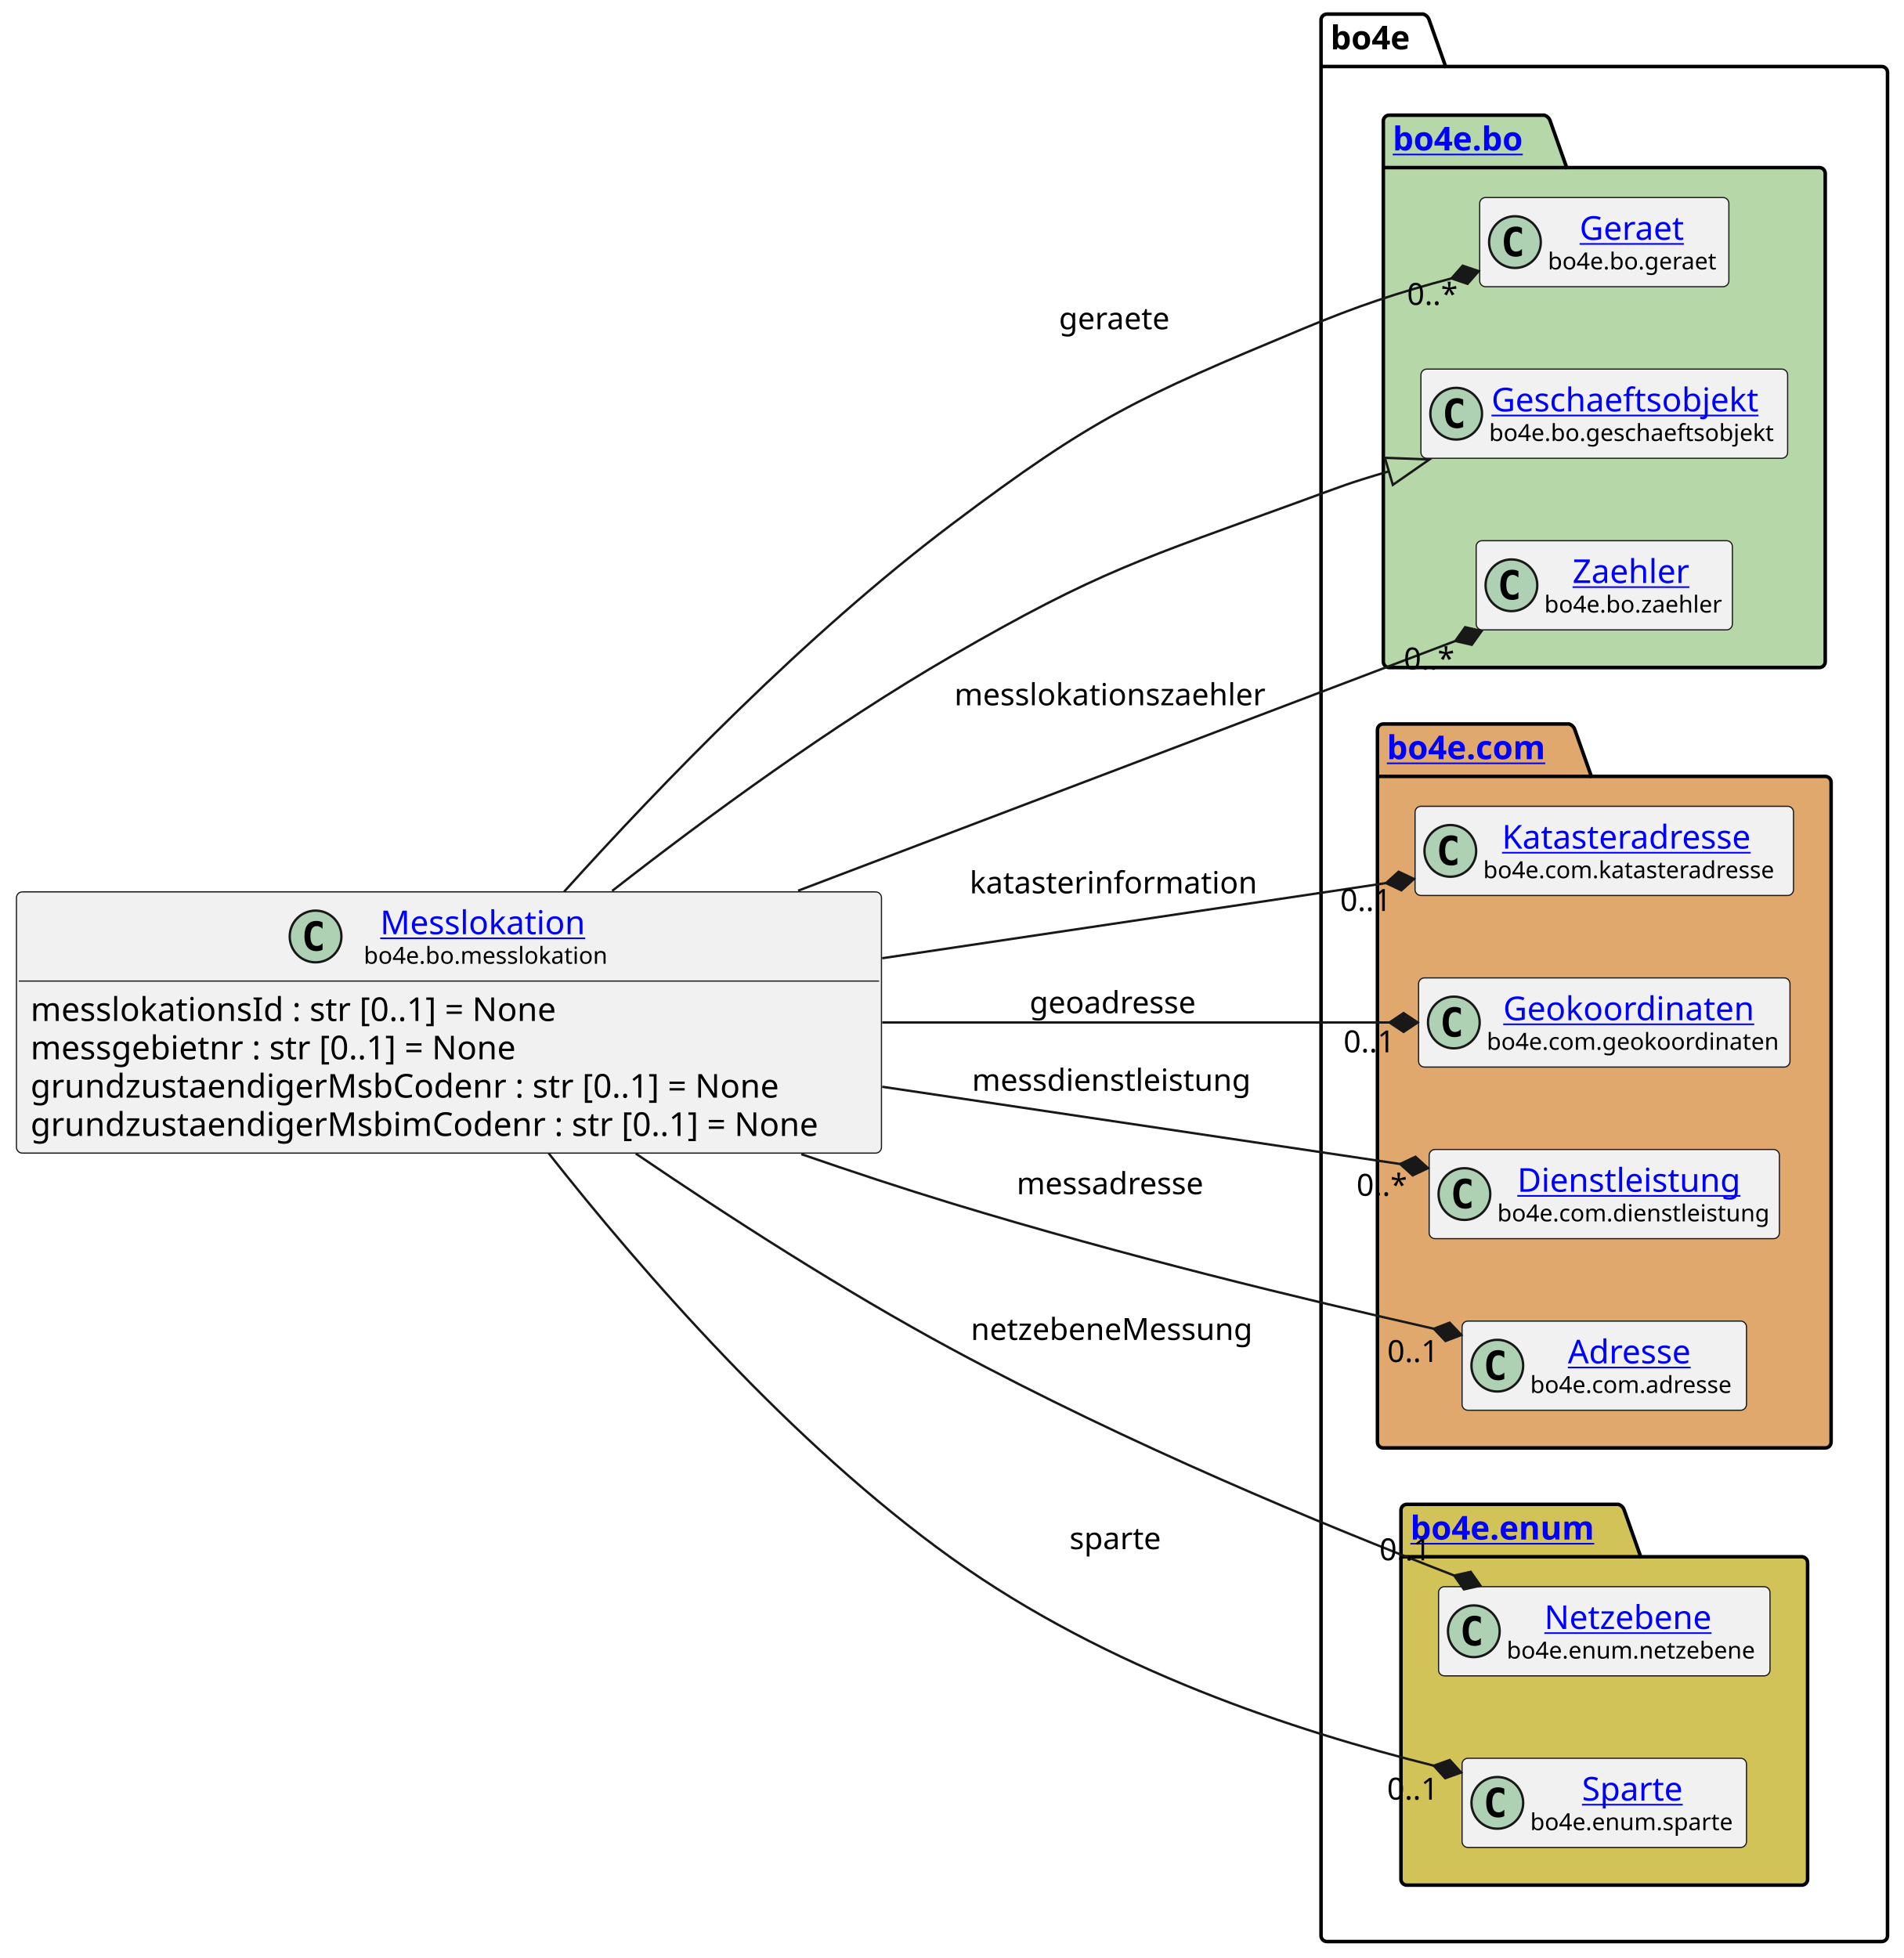
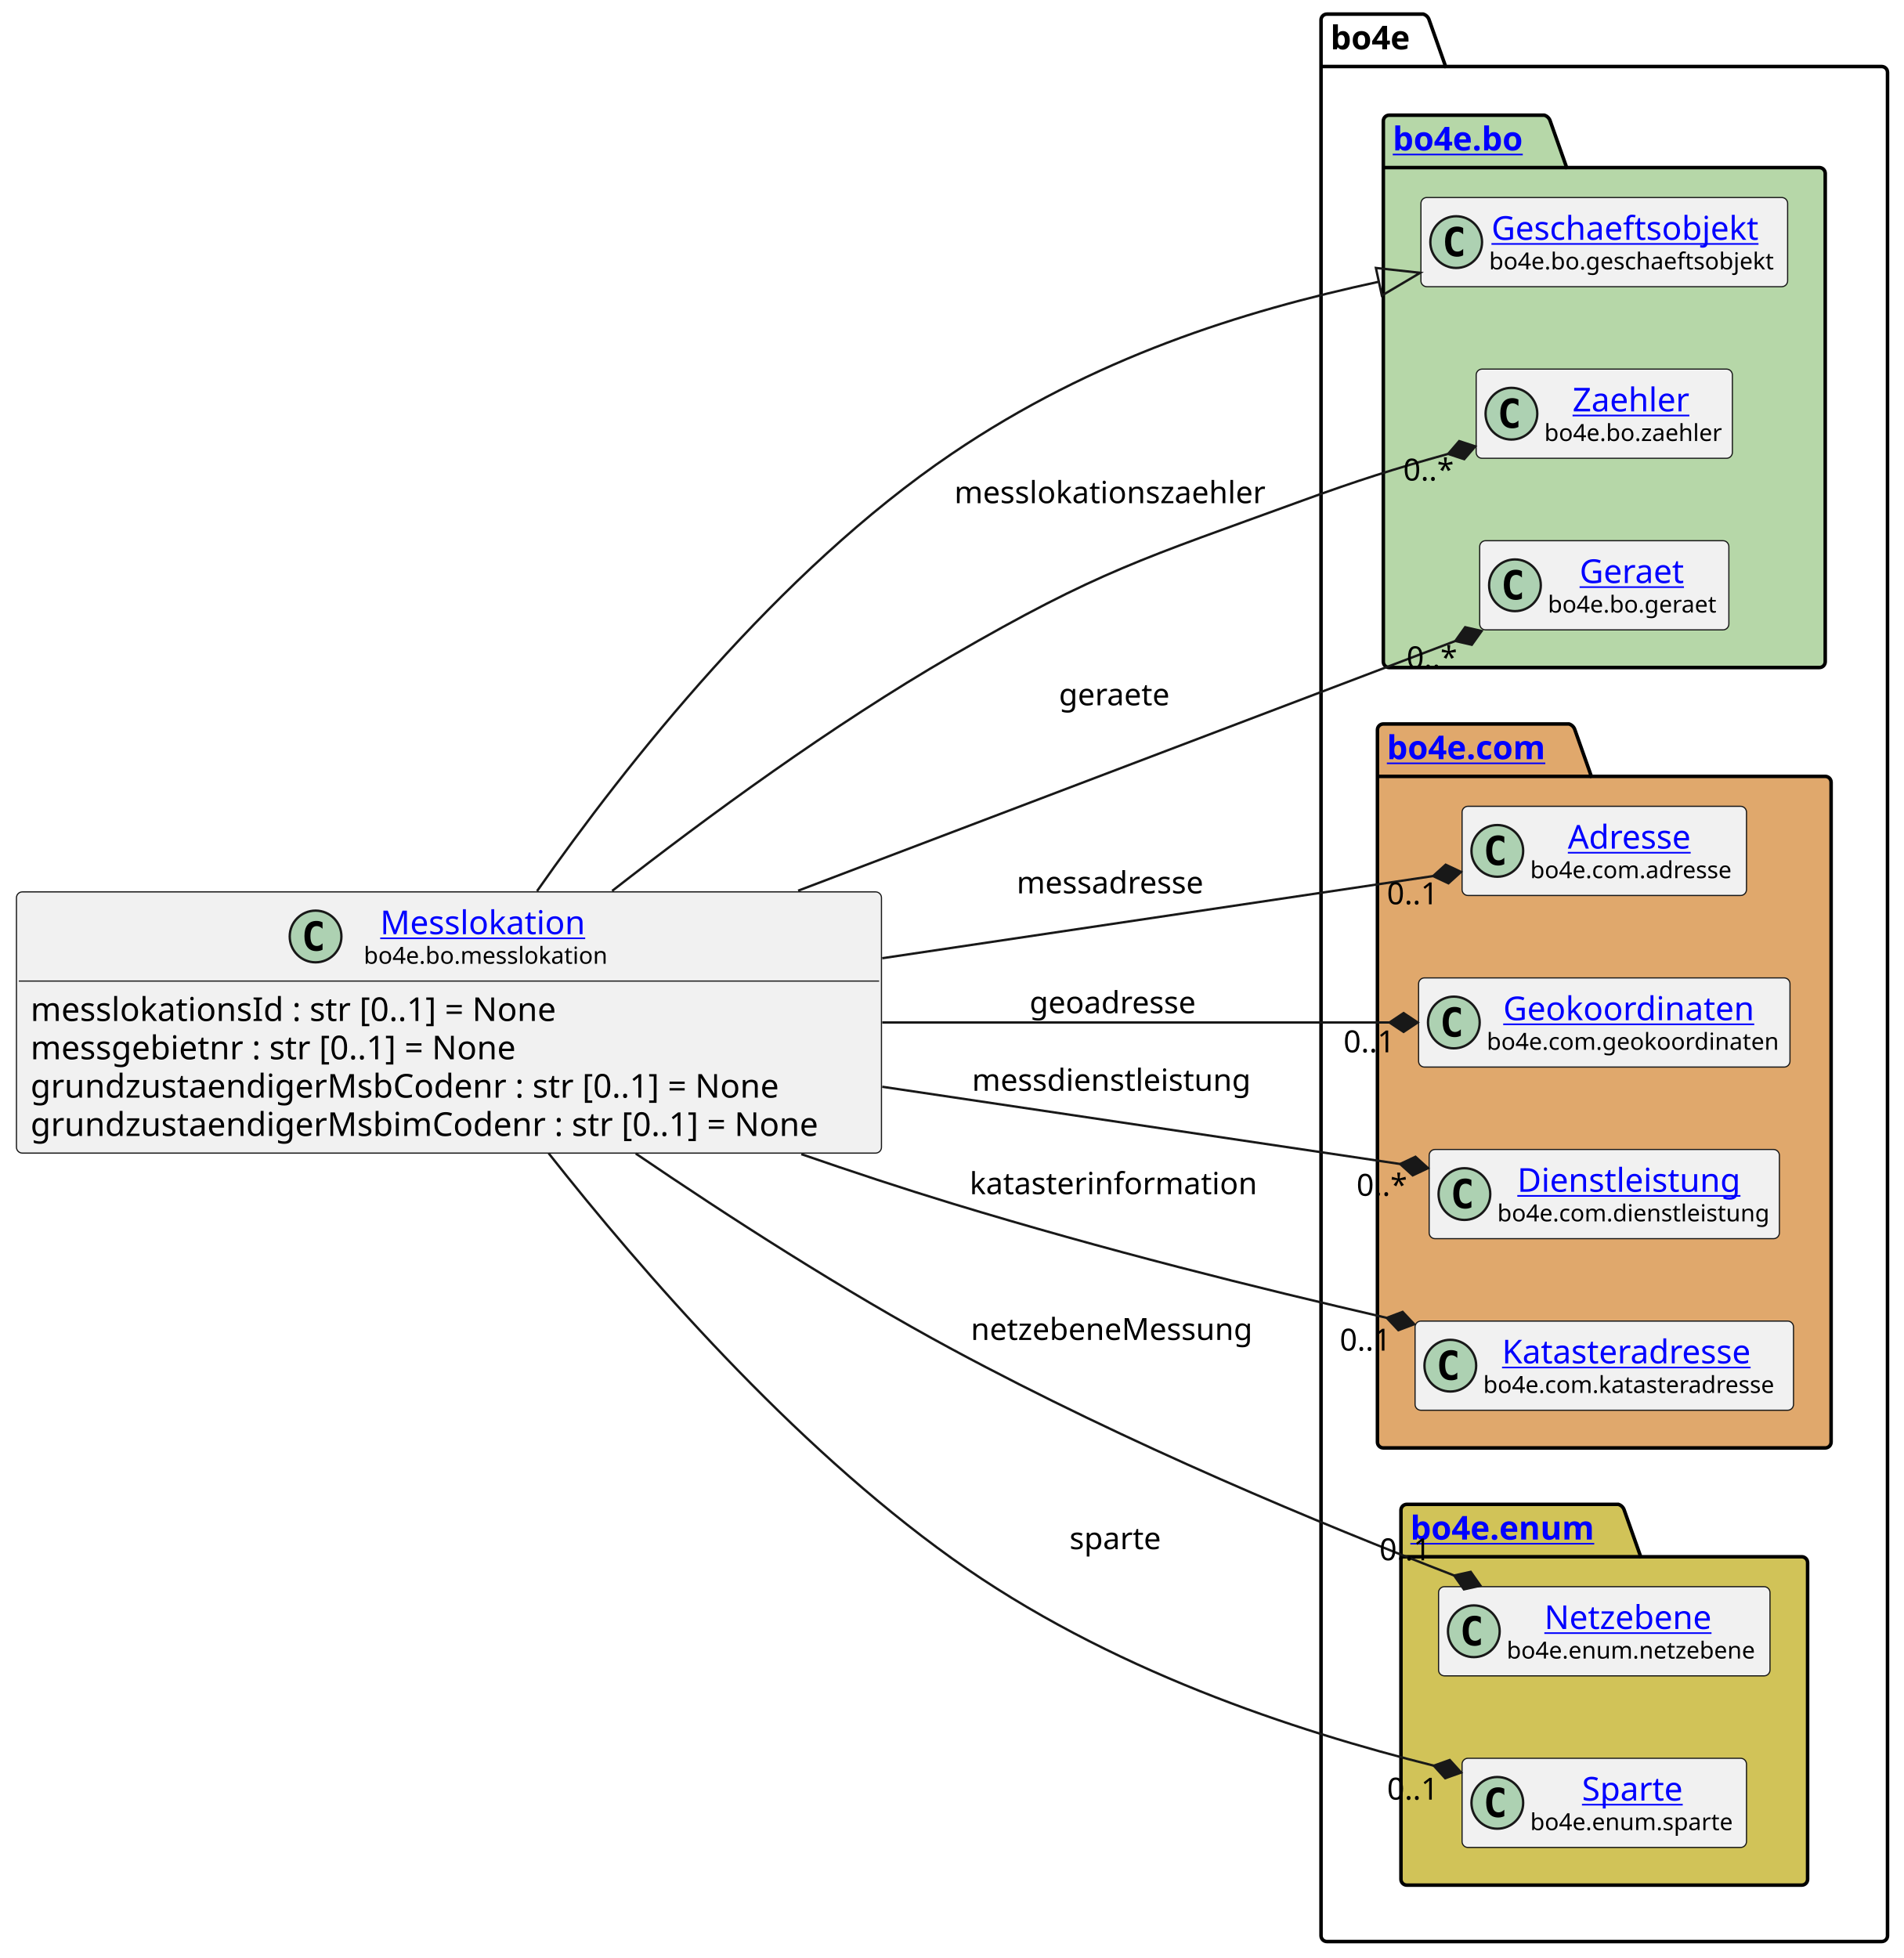
<svg xmlns="http://www.w3.org/2000/svg" xmlns:xlink="http://www.w3.org/1999/xlink" contentStyleType="text/css" height="833px" preserveAspectRatio="none" style="width:810px;height:833px;background:#FFFFFF;" version="1.1" viewBox="0 0 810 833" width="810px" zoomAndPan="magnify">
  <defs />
  <g>
    <g id="cluster_bo4e">
      <path d="M564.5,6 L605.5,6 A3.75,3.75 0 0 1 608,8.5 L615,28.297 L800.5,28.297 A2.5,2.5 0 0 1 803,30.797 L803,823.5 A2.5,2.5 0 0 1 800.5,826 L564.5,826 A2.5,2.5 0 0 1 562,823.5 L562,8.5 A2.5,2.5 0 0 1 564.5,6 " fill="none" style="stroke:#000000;stroke-width:1.5;" />
      <line style="stroke:#000000;stroke-width:1.5;" x1="562" x2="615" y1="28.297" y2="28.297" />
      <text fill="#000000" font-family="sans-serif" font-size="14" font-weight="bold" lengthAdjust="spacing" textLength="40" x="566" y="20.995">bo4e</text>
    </g>
    <g id="cluster_bo">
      <path d="M591,49 L657,49 A3.75,3.75 0 0 1 659.5,51.5 L666.5,71.297 L774,71.297 A2.5,2.5 0 0 1 776.5,73.797 L776.5,281.5 A2.5,2.5 0 0 1 774,284 L591,284 A2.5,2.5 0 0 1 588.5,281.5 L588.5,51.5 A2.5,2.5 0 0 1 591,49 " fill="#B6D7A8" style="stroke:#000000;stroke-width:1.5;" />
      <line style="stroke:#000000;stroke-width:1.5;" x1="588.5" x2="666.5" y1="71.297" y2="71.297" />
      <a href="https://bo4e.github.io/BO4E-python/latest/api/bo4e.bo.html" target="_top" title="https://bo4e.github.io/BO4E-python/latest/api/bo4e.bo.html" xlink:actuate="onRequest" xlink:href="https://bo4e.github.io/BO4E-python/latest/api/bo4e.bo.html" xlink:show="new" xlink:title="https://bo4e.github.io/BO4E-python/latest/api/bo4e.bo.html" xlink:type="simple">
        <text fill="#0000FF" font-family="sans-serif" font-size="14" font-weight="bold" lengthAdjust="spacing" text-decoration="underline" textLength="65" x="592.5" y="63.995">bo4e.bo</text>
      </a>
    </g>
    <g id="cluster_com">
      <path d="M588.5,308 L667.5,308 A3.75,3.75 0 0 1 670,310.5 L677,330.297 L776.5,330.297 A2.5,2.5 0 0 1 779,332.797 L779,613.5 A2.5,2.5 0 0 1 776.5,616 L588.5,616 A2.5,2.5 0 0 1 586,613.5 L586,310.5 A2.5,2.5 0 0 1 588.5,308 " fill="#E0A86C" style="stroke:#000000;stroke-width:1.5;" />
      <line style="stroke:#000000;stroke-width:1.5;" x1="586" x2="677" y1="330.297" y2="330.297" />
      <a href="https://bo4e.github.io/BO4E-python/latest/api/bo4e.com.html" target="_top" title="https://bo4e.github.io/BO4E-python/latest/api/bo4e.com.html" xlink:actuate="onRequest" xlink:href="https://bo4e.github.io/BO4E-python/latest/api/bo4e.com.html" xlink:show="new" xlink:title="https://bo4e.github.io/BO4E-python/latest/api/bo4e.com.html" xlink:type="simple">
        <text fill="#0000FF" font-family="sans-serif" font-size="14" font-weight="bold" lengthAdjust="spacing" text-decoration="underline" textLength="78" x="590" y="322.995">bo4e.com</text>
      </a>
    </g>
    <g id="cluster_enum">
      <path d="M598.5,640 L688.5,640 A3.75,3.75 0 0 1 691,642.5 L698,662.297 L766.5,662.297 A2.5,2.5 0 0 1 769,664.797 L769,799.5 A2.5,2.5 0 0 1 766.5,802 L598.5,802 A2.5,2.5 0 0 1 596,799.5 L596,642.5 A2.5,2.5 0 0 1 598.5,640 " fill="#D1C358" style="stroke:#000000;stroke-width:1.5;" />
      <line style="stroke:#000000;stroke-width:1.5;" x1="596" x2="698" y1="662.297" y2="662.297" />
      <a href="https://bo4e.github.io/BO4E-python/latest/api/bo4e.enum.html" target="_top" title="https://bo4e.github.io/BO4E-python/latest/api/bo4e.enum.html" xlink:actuate="onRequest" xlink:href="https://bo4e.github.io/BO4E-python/latest/api/bo4e.enum.html" xlink:show="new" xlink:title="https://bo4e.github.io/BO4E-python/latest/api/bo4e.enum.html" xlink:type="simple">
        <text fill="#0000FF" font-family="sans-serif" font-size="14" font-weight="bold" lengthAdjust="spacing" text-decoration="underline" textLength="89" x="600" y="654.995">bo4e.enum</text>
      </a>
    </g>
-     <g id="elem_Geraet">
-       <rect codeLine="11" fill="#F1F1F1" height="37.938" id="Geraet" rx="2.5" ry="2.5" style="stroke:#181818;stroke-width:0.5;" width="106" x="629.5" y="84.03" />
-       <ellipse cx="644.5" cy="102.999" fill="#ADD1B2" rx="11" ry="11" style="stroke:#181818;stroke-width:1.0;" />
-       <path d="M647.469,108.639 Q646.891,108.936 646.25,109.077 Q645.609,109.233 644.906,109.233 Q642.406,109.233 641.078,107.593 Q639.766,105.936 639.766,102.811 Q639.766,99.686 641.078,98.03 Q642.406,96.374 644.906,96.374 Q645.609,96.374 646.25,96.53 Q646.906,96.686 647.469,96.983 L647.469,99.702 Q646.844,99.124 646.25,98.858 Q645.656,98.577 645.031,98.577 Q643.688,98.577 643,99.655 Q642.312,100.718 642.312,102.811 Q642.312,104.905 643,105.983 Q643.688,107.046 645.031,107.046 Q645.656,107.046 646.25,106.78 Q646.844,106.499 647.469,105.921 L647.469,108.639 Z " fill="#000000" />
-       <a href="https://bo4e.github.io/BO4E-python/latest/api/bo4e.bo.html#bo4e.bo.geraet.Geraet" target="_top" title="https://bo4e.github.io/BO4E-python/latest/api/bo4e.bo.html#bo4e.bo.geraet.Geraet" xlink:actuate="onRequest" xlink:href="https://bo4e.github.io/BO4E-python/latest/api/bo4e.bo.html#bo4e.bo.geraet.Geraet" xlink:show="new" xlink:title="https://bo4e.github.io/BO4E-python/latest/api/bo4e.bo.html#bo4e.bo.geraet.Geraet" xlink:type="simple">
-         <text fill="#0000FF" font-family="sans-serif" font-size="14" lengthAdjust="spacing" text-decoration="underline" textLength="47" x="672" y="102.025">Geraet</text>
+     <g id="elem_Geschaeftsobjekt">
+       <rect codeLine="11" fill="#F1F1F1" height="37.938" id="Geschaeftsobjekt" rx="2.5" ry="2.5" style="stroke:#181818;stroke-width:0.5;" width="156" x="604.5" y="84.03" />
+       <ellipse cx="619.5" cy="102.999" fill="#ADD1B2" rx="11" ry="11" style="stroke:#181818;stroke-width:1.0;" />
+       <path d="M622.469,108.639 Q621.891,108.936 621.25,109.077 Q620.609,109.233 619.906,109.233 Q617.406,109.233 616.078,107.593 Q614.766,105.936 614.766,102.811 Q614.766,99.686 616.078,98.03 Q617.406,96.374 619.906,96.374 Q620.609,96.374 621.25,96.53 Q621.906,96.686 622.469,96.983 L622.469,99.702 Q621.844,99.124 621.25,98.858 Q620.656,98.577 620.031,98.577 Q618.688,98.577 618,99.655 Q617.312,100.718 617.312,102.811 Q617.312,104.905 618,105.983 Q618.688,107.046 620.031,107.046 Q620.656,107.046 621.25,106.78 Q621.844,106.499 622.469,105.921 L622.469,108.639 Z " fill="#000000" />
+       <a href="https://bo4e.github.io/BO4E-python/latest/api/bo4e.bo.html#bo4e.bo.geschaeftsobjekt.Geschaeftsobjekt" target="_top" title="https://bo4e.github.io/BO4E-python/latest/api/bo4e.bo.html#bo4e.bo.geschaeftsobjekt.Geschaeftsobjekt" xlink:actuate="onRequest" xlink:href="https://bo4e.github.io/BO4E-python/latest/api/bo4e.bo.html#bo4e.bo.geschaeftsobjekt.Geschaeftsobjekt" xlink:show="new" xlink:title="https://bo4e.github.io/BO4E-python/latest/api/bo4e.bo.html#bo4e.bo.geschaeftsobjekt.Geschaeftsobjekt" xlink:type="simple">
+         <text fill="#0000FF" font-family="sans-serif" font-size="14" lengthAdjust="spacing" text-decoration="underline" textLength="122" x="634.5" y="102.025">Geschaeftsobjekt</text>
      </a>
-       <text fill="#000000" font-family="sans-serif" font-size="10" lengthAdjust="spacing" textLength="74" x="658.5" y="114.609">bo4e.bo.geraet</text>
-     </g>
-     <g id="elem_Geschaeftsobjekt">
-       <rect codeLine="12" fill="#F1F1F1" height="37.938" id="Geschaeftsobjekt" rx="2.5" ry="2.5" style="stroke:#181818;stroke-width:0.5;" width="156" x="604.5" y="157.03" />
-       <ellipse cx="619.5" cy="175.999" fill="#ADD1B2" rx="11" ry="11" style="stroke:#181818;stroke-width:1.0;" />
-       <path d="M622.469,181.639 Q621.891,181.936 621.25,182.077 Q620.609,182.233 619.906,182.233 Q617.406,182.233 616.078,180.593 Q614.766,178.936 614.766,175.811 Q614.766,172.686 616.078,171.03 Q617.406,169.374 619.906,169.374 Q620.609,169.374 621.25,169.53 Q621.906,169.686 622.469,169.983 L622.469,172.702 Q621.844,172.124 621.25,171.858 Q620.656,171.577 620.031,171.577 Q618.688,171.577 618,172.655 Q617.312,173.718 617.312,175.811 Q617.312,177.905 618,178.983 Q618.688,180.046 620.031,180.046 Q620.656,180.046 621.25,179.78 Q621.844,179.499 622.469,178.921 L622.469,181.639 Z " fill="#000000" />
-       <a href="https://bo4e.github.io/BO4E-python/latest/api/bo4e.bo.html#bo4e.bo.geschaeftsobjekt.Geschaeftsobjekt" target="_top" title="https://bo4e.github.io/BO4E-python/latest/api/bo4e.bo.html#bo4e.bo.geschaeftsobjekt.Geschaeftsobjekt" xlink:actuate="onRequest" xlink:href="https://bo4e.github.io/BO4E-python/latest/api/bo4e.bo.html#bo4e.bo.geschaeftsobjekt.Geschaeftsobjekt" xlink:show="new" xlink:title="https://bo4e.github.io/BO4E-python/latest/api/bo4e.bo.html#bo4e.bo.geschaeftsobjekt.Geschaeftsobjekt" xlink:type="simple">
-         <text fill="#0000FF" font-family="sans-serif" font-size="14" lengthAdjust="spacing" text-decoration="underline" textLength="122" x="634.5" y="175.025">Geschaeftsobjekt</text>
-       </a>
-       <text fill="#000000" font-family="sans-serif" font-size="10" lengthAdjust="spacing" textLength="124" x="633.5" y="187.609">bo4e.bo.geschaeftsobjekt</text>
+       <text fill="#000000" font-family="sans-serif" font-size="10" lengthAdjust="spacing" textLength="124" x="633.5" y="114.609">bo4e.bo.geschaeftsobjekt</text>
    </g>
    <g id="elem_Zaehler">
-       <rect codeLine="13" fill="#F1F1F1" height="37.938" id="Zaehler" rx="2.5" ry="2.5" style="stroke:#181818;stroke-width:0.5;" width="109" x="628" y="230.03" />
-       <ellipse cx="643" cy="248.999" fill="#ADD1B2" rx="11" ry="11" style="stroke:#181818;stroke-width:1.0;" />
-       <path d="M645.969,254.639 Q645.391,254.936 644.75,255.077 Q644.109,255.233 643.406,255.233 Q640.906,255.233 639.578,253.593 Q638.266,251.936 638.266,248.811 Q638.266,245.686 639.578,244.03 Q640.906,242.374 643.406,242.374 Q644.109,242.374 644.75,242.53 Q645.406,242.686 645.969,242.983 L645.969,245.702 Q645.344,245.124 644.75,244.858 Q644.156,244.577 643.531,244.577 Q642.188,244.577 641.5,245.655 Q640.812,246.718 640.812,248.811 Q640.812,250.905 641.5,251.983 Q642.188,253.046 643.531,253.046 Q644.156,253.046 644.75,252.78 Q645.344,252.499 645.969,251.921 L645.969,254.639 Z " fill="#000000" />
+       <rect codeLine="12" fill="#F1F1F1" height="37.938" id="Zaehler" rx="2.5" ry="2.5" style="stroke:#181818;stroke-width:0.5;" width="109" x="628" y="157.03" />
+       <ellipse cx="643" cy="175.999" fill="#ADD1B2" rx="11" ry="11" style="stroke:#181818;stroke-width:1.0;" />
+       <path d="M645.969,181.639 Q645.391,181.936 644.75,182.077 Q644.109,182.233 643.406,182.233 Q640.906,182.233 639.578,180.593 Q638.266,178.936 638.266,175.811 Q638.266,172.686 639.578,171.03 Q640.906,169.374 643.406,169.374 Q644.109,169.374 644.75,169.53 Q645.406,169.686 645.969,169.983 L645.969,172.702 Q645.344,172.124 644.75,171.858 Q644.156,171.577 643.531,171.577 Q642.188,171.577 641.5,172.655 Q640.812,173.718 640.812,175.811 Q640.812,177.905 641.5,178.983 Q642.188,180.046 643.531,180.046 Q644.156,180.046 644.75,179.78 Q645.344,179.499 645.969,178.921 L645.969,181.639 Z " fill="#000000" />
      <a href="https://bo4e.github.io/BO4E-python/latest/api/bo4e.bo.html#bo4e.bo.zaehler.Zaehler" target="_top" title="https://bo4e.github.io/BO4E-python/latest/api/bo4e.bo.html#bo4e.bo.zaehler.Zaehler" xlink:actuate="onRequest" xlink:href="https://bo4e.github.io/BO4E-python/latest/api/bo4e.bo.html#bo4e.bo.zaehler.Zaehler" xlink:show="new" xlink:title="https://bo4e.github.io/BO4E-python/latest/api/bo4e.bo.html#bo4e.bo.zaehler.Zaehler" xlink:type="simple">
-         <text fill="#0000FF" font-family="sans-serif" font-size="14" lengthAdjust="spacing" text-decoration="underline" textLength="53" x="669" y="248.025">Zaehler</text>
+         <text fill="#0000FF" font-family="sans-serif" font-size="14" lengthAdjust="spacing" text-decoration="underline" textLength="53" x="669" y="175.025">Zaehler</text>
      </a>
-       <text fill="#000000" font-family="sans-serif" font-size="10" lengthAdjust="spacing" textLength="77" x="657" y="260.609">bo4e.bo.zaehler</text>
+       <text fill="#000000" font-family="sans-serif" font-size="10" lengthAdjust="spacing" textLength="77" x="657" y="187.609">bo4e.bo.zaehler</text>
    </g>
-     <g id="elem_Katasteradresse">
-       <rect codeLine="16" fill="#F1F1F1" height="37.938" id="Katasteradresse" rx="2.5" ry="2.5" style="stroke:#181818;stroke-width:0.5;" width="161" x="602" y="343.03" />
-       <ellipse cx="617" cy="361.999" fill="#ADD1B2" rx="11" ry="11" style="stroke:#181818;stroke-width:1.0;" />
-       <path d="M619.969,367.639 Q619.391,367.936 618.75,368.077 Q618.109,368.233 617.406,368.233 Q614.906,368.233 613.578,366.592 Q612.266,364.936 612.266,361.811 Q612.266,358.686 613.578,357.03 Q614.906,355.374 617.406,355.374 Q618.109,355.374 618.75,355.53 Q619.406,355.686 619.969,355.983 L619.969,358.702 Q619.344,358.124 618.75,357.858 Q618.156,357.577 617.531,357.577 Q616.188,357.577 615.5,358.655 Q614.812,359.717 614.812,361.811 Q614.812,363.905 615.5,364.983 Q616.188,366.046 617.531,366.046 Q618.156,366.046 618.75,365.78 Q619.344,365.499 619.969,364.921 L619.969,367.639 Z " fill="#000000" />
-       <a href="https://bo4e.github.io/BO4E-python/latest/api/bo4e.com.html#bo4e.com.katasteradresse.Katasteradresse" target="_top" title="https://bo4e.github.io/BO4E-python/latest/api/bo4e.com.html#bo4e.com.katasteradresse.Katasteradresse" xlink:actuate="onRequest" xlink:href="https://bo4e.github.io/BO4E-python/latest/api/bo4e.com.html#bo4e.com.katasteradresse.Katasteradresse" xlink:show="new" xlink:title="https://bo4e.github.io/BO4E-python/latest/api/bo4e.com.html#bo4e.com.katasteradresse.Katasteradresse" xlink:type="simple">
-         <text fill="#0000FF" font-family="sans-serif" font-size="14" lengthAdjust="spacing" text-decoration="underline" textLength="113" x="639" y="361.025">Katasteradresse</text>
+     <g id="elem_Geraet">
+       <rect codeLine="13" fill="#F1F1F1" height="37.938" id="Geraet" rx="2.5" ry="2.5" style="stroke:#181818;stroke-width:0.5;" width="106" x="629.5" y="230.03" />
+       <ellipse cx="644.5" cy="248.999" fill="#ADD1B2" rx="11" ry="11" style="stroke:#181818;stroke-width:1.0;" />
+       <path d="M647.469,254.639 Q646.891,254.936 646.25,255.077 Q645.609,255.233 644.906,255.233 Q642.406,255.233 641.078,253.593 Q639.766,251.936 639.766,248.811 Q639.766,245.686 641.078,244.03 Q642.406,242.374 644.906,242.374 Q645.609,242.374 646.25,242.53 Q646.906,242.686 647.469,242.983 L647.469,245.702 Q646.844,245.124 646.25,244.858 Q645.656,244.577 645.031,244.577 Q643.688,244.577 643,245.655 Q642.312,246.718 642.312,248.811 Q642.312,250.905 643,251.983 Q643.688,253.046 645.031,253.046 Q645.656,253.046 646.25,252.78 Q646.844,252.499 647.469,251.921 L647.469,254.639 Z " fill="#000000" />
+       <a href="https://bo4e.github.io/BO4E-python/latest/api/bo4e.bo.html#bo4e.bo.geraet.Geraet" target="_top" title="https://bo4e.github.io/BO4E-python/latest/api/bo4e.bo.html#bo4e.bo.geraet.Geraet" xlink:actuate="onRequest" xlink:href="https://bo4e.github.io/BO4E-python/latest/api/bo4e.bo.html#bo4e.bo.geraet.Geraet" xlink:show="new" xlink:title="https://bo4e.github.io/BO4E-python/latest/api/bo4e.bo.html#bo4e.bo.geraet.Geraet" xlink:type="simple">
+         <text fill="#0000FF" font-family="sans-serif" font-size="14" lengthAdjust="spacing" text-decoration="underline" textLength="47" x="672" y="248.025">Geraet</text>
      </a>
-       <text fill="#000000" font-family="sans-serif" font-size="10" lengthAdjust="spacing" textLength="129" x="631" y="373.609">bo4e.com.katasteradresse</text>
+       <text fill="#000000" font-family="sans-serif" font-size="10" lengthAdjust="spacing" textLength="74" x="658.5" y="260.609">bo4e.bo.geraet</text>
+     </g>
+     <g id="elem_Adresse">
+       <rect codeLine="16" fill="#F1F1F1" height="37.938" id="Adresse" rx="2.5" ry="2.5" style="stroke:#181818;stroke-width:0.5;" width="121" x="622" y="343.03" />
+       <ellipse cx="637" cy="361.999" fill="#ADD1B2" rx="11" ry="11" style="stroke:#181818;stroke-width:1.0;" />
+       <path d="M639.969,367.639 Q639.391,367.936 638.75,368.077 Q638.109,368.233 637.406,368.233 Q634.906,368.233 633.578,366.592 Q632.266,364.936 632.266,361.811 Q632.266,358.686 633.578,357.03 Q634.906,355.374 637.406,355.374 Q638.109,355.374 638.75,355.53 Q639.406,355.686 639.969,355.983 L639.969,358.702 Q639.344,358.124 638.75,357.858 Q638.156,357.577 637.531,357.577 Q636.188,357.577 635.5,358.655 Q634.812,359.717 634.812,361.811 Q634.812,363.905 635.5,364.983 Q636.188,366.046 637.531,366.046 Q638.156,366.046 638.75,365.78 Q639.344,365.499 639.969,364.921 L639.969,367.639 Z " fill="#000000" />
+       <a href="https://bo4e.github.io/BO4E-python/latest/api/bo4e.com.html#bo4e.com.adresse.Adresse" target="_top" title="https://bo4e.github.io/BO4E-python/latest/api/bo4e.com.html#bo4e.com.adresse.Adresse" xlink:actuate="onRequest" xlink:href="https://bo4e.github.io/BO4E-python/latest/api/bo4e.com.html#bo4e.com.adresse.Adresse" xlink:show="new" xlink:title="https://bo4e.github.io/BO4E-python/latest/api/bo4e.com.html#bo4e.com.adresse.Adresse" xlink:type="simple">
+         <text fill="#0000FF" font-family="sans-serif" font-size="14" lengthAdjust="spacing" text-decoration="underline" textLength="57" x="667" y="361.025">Adresse</text>
+       </a>
+       <text fill="#000000" font-family="sans-serif" font-size="10" lengthAdjust="spacing" textLength="89" x="651" y="373.609">bo4e.com.adresse</text>
    </g>
    <g id="elem_Geokoordinaten">
      <rect codeLine="17" fill="#F1F1F1" height="37.938" id="Geokoordinaten" rx="2.5" ry="2.5" style="stroke:#181818;stroke-width:0.5;" width="158" x="603.5" y="416.03" />
      <ellipse cx="618.5" cy="434.999" fill="#ADD1B2" rx="11" ry="11" style="stroke:#181818;stroke-width:1.0;" />
      <path d="M621.469,440.639 Q620.891,440.936 620.25,441.077 Q619.609,441.233 618.906,441.233 Q616.406,441.233 615.078,439.592 Q613.766,437.936 613.766,434.811 Q613.766,431.686 615.078,430.03 Q616.406,428.374 618.906,428.374 Q619.609,428.374 620.25,428.53 Q620.906,428.686 621.469,428.983 L621.469,431.702 Q620.844,431.124 620.25,430.858 Q619.656,430.577 619.031,430.577 Q617.688,430.577 617,431.655 Q616.312,432.717 616.312,434.811 Q616.312,436.905 617,437.983 Q617.688,439.046 619.031,439.046 Q619.656,439.046 620.25,438.78 Q620.844,438.499 621.469,437.921 L621.469,440.639 Z " fill="#000000" />
      <a href="https://bo4e.github.io/BO4E-python/latest/api/bo4e.com.html#bo4e.com.geokoordinaten.Geokoordinaten" target="_top" title="https://bo4e.github.io/BO4E-python/latest/api/bo4e.com.html#bo4e.com.geokoordinaten.Geokoordinaten" xlink:actuate="onRequest" xlink:href="https://bo4e.github.io/BO4E-python/latest/api/bo4e.com.html#bo4e.com.geokoordinaten.Geokoordinaten" xlink:show="new" xlink:title="https://bo4e.github.io/BO4E-python/latest/api/bo4e.com.html#bo4e.com.geokoordinaten.Geokoordinaten" xlink:type="simple">
        <text fill="#0000FF" font-family="sans-serif" font-size="14" lengthAdjust="spacing" text-decoration="underline" textLength="112" x="639.5" y="434.025">Geokoordinaten</text>
      </a>
      <text fill="#000000" font-family="sans-serif" font-size="10" lengthAdjust="spacing" textLength="126" x="632.5" y="446.609">bo4e.com.geokoordinaten</text>
    </g>
    <g id="elem_Dienstleistung">
      <rect codeLine="18" fill="#F1F1F1" height="37.938" id="Dienstleistung" rx="2.5" ry="2.5" style="stroke:#181818;stroke-width:0.5;" width="149" x="608" y="489.03" />
      <ellipse cx="623" cy="507.999" fill="#ADD1B2" rx="11" ry="11" style="stroke:#181818;stroke-width:1.0;" />
      <path d="M625.969,513.639 Q625.391,513.936 624.75,514.077 Q624.109,514.233 623.406,514.233 Q620.906,514.233 619.578,512.592 Q618.266,510.936 618.266,507.811 Q618.266,504.686 619.578,503.03 Q620.906,501.374 623.406,501.374 Q624.109,501.374 624.75,501.53 Q625.406,501.686 625.969,501.983 L625.969,504.702 Q625.344,504.124 624.75,503.858 Q624.156,503.577 623.531,503.577 Q622.188,503.577 621.5,504.655 Q620.812,505.717 620.812,507.811 Q620.812,509.905 621.5,510.983 Q622.188,512.046 623.531,512.046 Q624.156,512.046 624.75,511.78 Q625.344,511.499 625.969,510.921 L625.969,513.639 Z " fill="#000000" />
      <a href="https://bo4e.github.io/BO4E-python/latest/api/bo4e.com.html#bo4e.com.dienstleistung.Dienstleistung" target="_top" title="https://bo4e.github.io/BO4E-python/latest/api/bo4e.com.html#bo4e.com.dienstleistung.Dienstleistung" xlink:actuate="onRequest" xlink:href="https://bo4e.github.io/BO4E-python/latest/api/bo4e.com.html#bo4e.com.dienstleistung.Dienstleistung" xlink:show="new" xlink:title="https://bo4e.github.io/BO4E-python/latest/api/bo4e.com.html#bo4e.com.dienstleistung.Dienstleistung" xlink:type="simple">
        <text fill="#0000FF" font-family="sans-serif" font-size="14" lengthAdjust="spacing" text-decoration="underline" textLength="100" x="645.5" y="507.025">Dienstleistung</text>
      </a>
      <text fill="#000000" font-family="sans-serif" font-size="10" lengthAdjust="spacing" textLength="117" x="637" y="519.609">bo4e.com.dienstleistung</text>
    </g>
-     <g id="elem_Adresse">
-       <rect codeLine="19" fill="#F1F1F1" height="37.938" id="Adresse" rx="2.5" ry="2.5" style="stroke:#181818;stroke-width:0.5;" width="121" x="622" y="562.03" />
-       <ellipse cx="637" cy="580.999" fill="#ADD1B2" rx="11" ry="11" style="stroke:#181818;stroke-width:1.0;" />
-       <path d="M639.969,586.639 Q639.391,586.936 638.75,587.077 Q638.109,587.233 637.406,587.233 Q634.906,587.233 633.578,585.592 Q632.266,583.936 632.266,580.811 Q632.266,577.686 633.578,576.03 Q634.906,574.374 637.406,574.374 Q638.109,574.374 638.75,574.53 Q639.406,574.686 639.969,574.983 L639.969,577.702 Q639.344,577.124 638.75,576.858 Q638.156,576.577 637.531,576.577 Q636.188,576.577 635.5,577.655 Q634.812,578.717 634.812,580.811 Q634.812,582.905 635.5,583.983 Q636.188,585.046 637.531,585.046 Q638.156,585.046 638.75,584.78 Q639.344,584.499 639.969,583.921 L639.969,586.639 Z " fill="#000000" />
-       <a href="https://bo4e.github.io/BO4E-python/latest/api/bo4e.com.html#bo4e.com.adresse.Adresse" target="_top" title="https://bo4e.github.io/BO4E-python/latest/api/bo4e.com.html#bo4e.com.adresse.Adresse" xlink:actuate="onRequest" xlink:href="https://bo4e.github.io/BO4E-python/latest/api/bo4e.com.html#bo4e.com.adresse.Adresse" xlink:show="new" xlink:title="https://bo4e.github.io/BO4E-python/latest/api/bo4e.com.html#bo4e.com.adresse.Adresse" xlink:type="simple">
-         <text fill="#0000FF" font-family="sans-serif" font-size="14" lengthAdjust="spacing" text-decoration="underline" textLength="57" x="667" y="580.025">Adresse</text>
+     <g id="elem_Katasteradresse">
+       <rect codeLine="19" fill="#F1F1F1" height="37.938" id="Katasteradresse" rx="2.5" ry="2.5" style="stroke:#181818;stroke-width:0.5;" width="161" x="602" y="562.03" />
+       <ellipse cx="617" cy="580.999" fill="#ADD1B2" rx="11" ry="11" style="stroke:#181818;stroke-width:1.0;" />
+       <path d="M619.969,586.639 Q619.391,586.936 618.75,587.077 Q618.109,587.233 617.406,587.233 Q614.906,587.233 613.578,585.592 Q612.266,583.936 612.266,580.811 Q612.266,577.686 613.578,576.03 Q614.906,574.374 617.406,574.374 Q618.109,574.374 618.75,574.53 Q619.406,574.686 619.969,574.983 L619.969,577.702 Q619.344,577.124 618.75,576.858 Q618.156,576.577 617.531,576.577 Q616.188,576.577 615.5,577.655 Q614.812,578.717 614.812,580.811 Q614.812,582.905 615.5,583.983 Q616.188,585.046 617.531,585.046 Q618.156,585.046 618.75,584.78 Q619.344,584.499 619.969,583.921 L619.969,586.639 Z " fill="#000000" />
+       <a href="https://bo4e.github.io/BO4E-python/latest/api/bo4e.com.html#bo4e.com.katasteradresse.Katasteradresse" target="_top" title="https://bo4e.github.io/BO4E-python/latest/api/bo4e.com.html#bo4e.com.katasteradresse.Katasteradresse" xlink:actuate="onRequest" xlink:href="https://bo4e.github.io/BO4E-python/latest/api/bo4e.com.html#bo4e.com.katasteradresse.Katasteradresse" xlink:show="new" xlink:title="https://bo4e.github.io/BO4E-python/latest/api/bo4e.com.html#bo4e.com.katasteradresse.Katasteradresse" xlink:type="simple">
+         <text fill="#0000FF" font-family="sans-serif" font-size="14" lengthAdjust="spacing" text-decoration="underline" textLength="113" x="639" y="580.025">Katasteradresse</text>
      </a>
-       <text fill="#000000" font-family="sans-serif" font-size="10" lengthAdjust="spacing" textLength="89" x="651" y="592.609">bo4e.com.adresse</text>
+       <text fill="#000000" font-family="sans-serif" font-size="10" lengthAdjust="spacing" textLength="129" x="631" y="592.609">bo4e.com.katasteradresse</text>
    </g>
    <g id="elem_Netzebene">
      <rect codeLine="22" fill="#F1F1F1" height="37.938" id="Netzebene" rx="2.5" ry="2.5" style="stroke:#181818;stroke-width:0.5;" width="141" x="612" y="675.03" />
      <ellipse cx="627" cy="693.999" fill="#ADD1B2" rx="11" ry="11" style="stroke:#181818;stroke-width:1.0;" />
      <path d="M629.969,699.639 Q629.391,699.936 628.75,700.077 Q628.109,700.233 627.406,700.233 Q624.906,700.233 623.578,698.592 Q622.266,696.936 622.266,693.811 Q622.266,690.686 623.578,689.03 Q624.906,687.374 627.406,687.374 Q628.109,687.374 628.75,687.53 Q629.406,687.686 629.969,687.983 L629.969,690.702 Q629.344,690.124 628.75,689.858 Q628.156,689.577 627.531,689.577 Q626.188,689.577 625.5,690.655 Q624.812,691.717 624.812,693.811 Q624.812,695.905 625.5,696.983 Q626.188,698.046 627.531,698.046 Q628.156,698.046 628.75,697.78 Q629.344,697.499 629.969,696.921 L629.969,699.639 Z " fill="#000000" />
      <a href="https://bo4e.github.io/BO4E-python/latest/api/bo4e.enum.html#bo4e.enum.netzebene.Netzebene" target="_top" title="https://bo4e.github.io/BO4E-python/latest/api/bo4e.enum.html#bo4e.enum.netzebene.Netzebene" xlink:actuate="onRequest" xlink:href="https://bo4e.github.io/BO4E-python/latest/api/bo4e.enum.html#bo4e.enum.netzebene.Netzebene" xlink:show="new" xlink:title="https://bo4e.github.io/BO4E-python/latest/api/bo4e.enum.html#bo4e.enum.netzebene.Netzebene" xlink:type="simple">
        <text fill="#0000FF" font-family="sans-serif" font-size="14" lengthAdjust="spacing" text-decoration="underline" textLength="77" x="657" y="693.025">Netzebene</text>
      </a>
      <text fill="#000000" font-family="sans-serif" font-size="10" lengthAdjust="spacing" textLength="109" x="641" y="705.609">bo4e.enum.netzebene</text>
    </g>
    <g id="elem_Sparte">
      <rect codeLine="23" fill="#F1F1F1" height="37.938" id="Sparte" rx="2.5" ry="2.5" style="stroke:#181818;stroke-width:0.5;" width="121" x="622" y="748.03" />
      <ellipse cx="637" cy="766.999" fill="#ADD1B2" rx="11" ry="11" style="stroke:#181818;stroke-width:1.0;" />
      <path d="M639.969,772.639 Q639.391,772.936 638.75,773.077 Q638.109,773.233 637.406,773.233 Q634.906,773.233 633.578,771.592 Q632.266,769.936 632.266,766.811 Q632.266,763.686 633.578,762.03 Q634.906,760.374 637.406,760.374 Q638.109,760.374 638.75,760.53 Q639.406,760.686 639.969,760.983 L639.969,763.702 Q639.344,763.124 638.75,762.858 Q638.156,762.577 637.531,762.577 Q636.188,762.577 635.5,763.655 Q634.812,764.717 634.812,766.811 Q634.812,768.905 635.5,769.983 Q636.188,771.046 637.531,771.046 Q638.156,771.046 638.75,770.78 Q639.344,770.499 639.969,769.921 L639.969,772.639 Z " fill="#000000" />
      <a href="https://bo4e.github.io/BO4E-python/latest/api/bo4e.enum.html#bo4e.enum.sparte.Sparte" target="_top" title="https://bo4e.github.io/BO4E-python/latest/api/bo4e.enum.html#bo4e.enum.sparte.Sparte" xlink:actuate="onRequest" xlink:href="https://bo4e.github.io/BO4E-python/latest/api/bo4e.enum.html#bo4e.enum.sparte.Sparte" xlink:show="new" xlink:title="https://bo4e.github.io/BO4E-python/latest/api/bo4e.enum.html#bo4e.enum.sparte.Sparte" xlink:type="simple">
        <text fill="#0000FF" font-family="sans-serif" font-size="14" lengthAdjust="spacing" text-decoration="underline" textLength="45" x="673" y="766.025">Sparte</text>
      </a>
      <text fill="#000000" font-family="sans-serif" font-size="10" lengthAdjust="spacing" textLength="89" x="651" y="778.609">bo4e.enum.sparte</text>
    </g>
    <g id="elem_Messlokation">
      <rect codeLine="3" fill="#F1F1F1" height="111.125" id="Messlokation" rx="2.5" ry="2.5" style="stroke:#181818;stroke-width:0.5;" width="368" x="7" y="379.44" />
      <ellipse cx="134.25" cy="398.409" fill="#ADD1B2" rx="11" ry="11" style="stroke:#181818;stroke-width:1.0;" />
      <path d="M137.219,404.049 Q136.641,404.346 136,404.487 Q135.359,404.643 134.656,404.643 Q132.156,404.643 130.828,403.002 Q129.516,401.346 129.516,398.221 Q129.516,395.096 130.828,393.44 Q132.156,391.784 134.656,391.784 Q135.359,391.784 136,391.94 Q136.656,392.096 137.219,392.393 L137.219,395.112 Q136.594,394.534 136,394.268 Q135.406,393.987 134.781,393.987 Q133.438,393.987 132.75,395.065 Q132.062,396.127 132.062,398.221 Q132.062,400.315 132.75,401.393 Q133.438,402.456 134.781,402.456 Q135.406,402.456 136,402.19 Q136.594,401.909 137.219,401.331 L137.219,404.049 Z " fill="#000000" />
      <a href="https://bo4e.github.io/BO4E-python/latest/api/bo4e.bo.html#bo4e.bo.messlokation.Messlokation" target="_top" title="https://bo4e.github.io/BO4E-python/latest/api/bo4e.bo.html#bo4e.bo.messlokation.Messlokation" xlink:actuate="onRequest" xlink:href="https://bo4e.github.io/BO4E-python/latest/api/bo4e.bo.html#bo4e.bo.messlokation.Messlokation" xlink:show="new" xlink:title="https://bo4e.github.io/BO4E-python/latest/api/bo4e.bo.html#bo4e.bo.messlokation.Messlokation" xlink:type="simple">
        <text fill="#0000FF" font-family="sans-serif" font-size="14" lengthAdjust="spacing" text-decoration="underline" textLength="91" x="161.75" y="397.435">Messlokation</text>
      </a>
      <text fill="#000000" font-family="sans-serif" font-size="10" lengthAdjust="spacing" textLength="105" x="154.75" y="410.019">bo4e.bo.messlokation</text>
      <line style="stroke:#181818;stroke-width:0.5;" x1="8" x2="374" y1="417.377" y2="417.377" />
      <text fill="#000000" font-family="sans-serif" font-size="14" lengthAdjust="spacing" textLength="240" x="13" y="434.373">messlokationsId : str [0..1] = None</text>
      <text fill="#000000" font-family="sans-serif" font-size="14" lengthAdjust="spacing" textLength="224" x="13" y="450.67">messgebietnr : str [0..1] = None</text>
      <text fill="#000000" font-family="sans-serif" font-size="14" lengthAdjust="spacing" textLength="340" x="13" y="466.966">grundzustaendigerMsbCodenr : str [0..1] = None</text>
      <text fill="#000000" font-family="sans-serif" font-size="14" lengthAdjust="spacing" textLength="356" x="13" y="483.263">grundzustaendigerMsbimCodenr : str [0..1] = None</text>
    </g>
    <g id="link_Messlokation_Geschaeftsobjekt">
-       <path codeLine="26" d="M260.41,379.04 C300.97,347.38 354.22,308.38 405,279 C467.69,242.73 485.96,237.82 554,213 C571.32,206.68 572.998,205.768 590.858,200.528 " fill="none" id="Messlokation-to-Geschaeftsobjekt" style="stroke:#181818;stroke-width:1.0;" />
-       <polygon fill="none" points="608.13,195.46,589.169,194.77,592.547,206.285,608.13,195.46" style="stroke:#181818;stroke-width:1.0;" />
+       <path codeLine="26" d="M228.47,379.11 C266.59,324.69 331.09,243.07 405,193 C465.39,152.09 528.105,132.489 586.605,119.859 " fill="none" id="Messlokation-to-Geschaeftsobjekt" style="stroke:#181818;stroke-width:1.0;" />
+       <polygon fill="none" points="604.2,116.06,585.339,113.994,587.872,125.724,604.2,116.06" style="stroke:#181818;stroke-width:1.0;" />
    </g>
    <g id="link_Messlokation_Sparte">
      <path codeLine="27" d="M233.41,490.65 C273.03,540.87 336.71,614.15 405,663 C471.53,710.6 550.851,736.327 609.971,751.177 " fill="none" id="Messlokation-to-Sparte" style="stroke:#181818;stroke-width:1.0;" />
      <polygon fill="#181818" points="621.61,754.1,616.765,748.759,609.971,751.177,614.816,756.518,621.61,754.1" style="stroke:#181818;stroke-width:1.0;" />
      <text fill="#000000" font-family="sans-serif" font-size="13" lengthAdjust="spacing" textLength="41" x="455" y="659.067">sparte</text>
      <text fill="#000000" font-family="sans-serif" font-size="13" lengthAdjust="spacing" textLength="24" x="590.093" y="765.617">0..1</text>
    </g>
    <g id="link_Messlokation_Netzebene">
      <path codeLine="28" d="M270.46,490.76 C309.87,517.57 358.93,549.2 405,574 C480.8,614.8 562.161,648.384 618.641,670.274 " fill="none" id="Messlokation-to-Netzebene" style="stroke:#181818;stroke-width:1.0;" />
      <polygon fill="#181818" points="629.83,674.61,625.681,668.712,618.641,670.274,622.79,676.171,629.83,674.61" style="stroke:#181818;stroke-width:1.0;" />
      <text fill="#000000" font-family="sans-serif" font-size="13" lengthAdjust="spacing" textLength="125" x="413" y="570.067">netzebeneMessung</text>
      <text fill="#000000" font-family="sans-serif" font-size="13" lengthAdjust="spacing" textLength="24" x="586.833" y="663.798">0..1</text>
    </g>
    <g id="link_Messlokation_Geraet">
-       <path codeLine="29" d="M239.98,379.37 C280.94,333.92 342.91,269.78 405,223 C465.55,177.39 484.04,169.19 554,140 C578.04,129.97 594.095,124.682 617.495,118.442 " fill="none" id="Messlokation-to-Geraet" style="stroke:#181818;stroke-width:1.0;" />
-       <polygon fill="#181818" points="629.09,115.35,622.262,113.031,617.495,118.442,624.323,120.761,629.09,115.35" style="stroke:#181818;stroke-width:1.0;" />
-       <text fill="#000000" font-family="sans-serif" font-size="13" lengthAdjust="spacing" textLength="50" x="450.5" y="140.067">geraete</text>
-       <text fill="#000000" font-family="sans-serif" font-size="13" lengthAdjust="spacing" textLength="23" x="598.585" y="129.72">0..*</text>
+       <path codeLine="29" d="M339.53,378.94 C438.2,341.45 550.812,298.651 619.122,272.702 " fill="none" id="Messlokation-to-Geraet" style="stroke:#181818;stroke-width:1.0;" />
+       <polygon fill="#181818" points="630.34,268.44,623.311,266.832,619.122,272.702,626.152,274.31,630.34,268.44" style="stroke:#181818;stroke-width:1.0;" />
+       <text fill="#000000" font-family="sans-serif" font-size="13" lengthAdjust="spacing" textLength="50" x="450.5" y="300.067">geraete</text>
+       <text fill="#000000" font-family="sans-serif" font-size="13" lengthAdjust="spacing" textLength="23" x="598.388" y="284.305">0..*</text>
    </g>
    <g id="link_Messlokation_Dienstleistung">
      <path codeLine="30" d="M375.32,462.34 C455.93,474.36 534.181,486.029 595.651,495.2 " fill="none" id="Messlokation-to-Dienstleistung" style="stroke:#181818;stroke-width:1.0;" />
      <polygon fill="#181818" points="607.52,496.97,602.176,492.128,595.651,495.2,600.995,500.041,607.52,496.97" style="stroke:#181818;stroke-width:1.0;" />
      <text fill="#000000" font-family="sans-serif" font-size="13" lengthAdjust="spacing" textLength="124" x="413.5" y="464.067">messdienstleistung</text>
      <text fill="#000000" font-family="sans-serif" font-size="13" lengthAdjust="spacing" textLength="23" x="577.088" y="508.739">0..*</text>
    </g>
    <g id="link_Messlokation_Zaehler">
-       <path codeLine="31" d="M339.53,378.94 C438.2,341.45 550.812,298.651 619.122,272.702 " fill="none" id="Messlokation-to-Zaehler" style="stroke:#181818;stroke-width:1.0;" />
-       <polygon fill="#181818" points="630.34,268.44,623.311,266.832,619.122,272.702,626.152,274.31,630.34,268.44" style="stroke:#181818;stroke-width:1.0;" />
-       <text fill="#000000" font-family="sans-serif" font-size="13" lengthAdjust="spacing" textLength="139" x="406" y="300.067">messlokationszaehler</text>
-       <text fill="#000000" font-family="sans-serif" font-size="13" lengthAdjust="spacing" textLength="23" x="597.194" y="284.811">0..*</text>
+       <path codeLine="31" d="M260.41,379.04 C300.97,347.38 354.22,308.38 405,279 C467.69,242.73 485.96,237.82 554,213 C577.82,204.31 593.147,199.469 616.067,193.109 " fill="none" id="Messlokation-to-Zaehler" style="stroke:#181818;stroke-width:1.0;" />
+       <polygon fill="#181818" points="627.63,189.9,620.779,187.65,616.067,193.109,622.918,195.359,627.63,189.9" style="stroke:#181818;stroke-width:1.0;" />
+       <text fill="#000000" font-family="sans-serif" font-size="13" lengthAdjust="spacing" textLength="139" x="406" y="214.067">messlokationszaehler</text>
+       <text fill="#000000" font-family="sans-serif" font-size="13" lengthAdjust="spacing" textLength="23" x="596.956" y="204.449">0..*</text>
    </g>
    <g id="link_Messlokation_Adresse">
-       <path codeLine="32" d="M340.89,491.01 C362.29,498.42 384.12,505.64 405,512 C478.83,534.49 553.656,552.541 609.986,565.291 " fill="none" id="Messlokation-to-Adresse" style="stroke:#181818;stroke-width:1.0;" />
-       <polygon fill="#181818" points="621.69,567.94,616.721,562.714,609.986,565.291,614.955,570.517,621.69,567.94" style="stroke:#181818;stroke-width:1.0;" />
-       <text fill="#000000" font-family="sans-serif" font-size="13" lengthAdjust="spacing" textLength="86" x="432.5" y="508.067">messadresse</text>
-       <text fill="#000000" font-family="sans-serif" font-size="13" lengthAdjust="spacing" textLength="24" x="590.182" y="579.441">0..1</text>
+       <path codeLine="32" d="M375.32,407.66 C462.31,394.69 548.501,381.829 609.681,372.709 " fill="none" id="Messlokation-to-Adresse" style="stroke:#181818;stroke-width:1.0;" />
+       <polygon fill="#181818" points="621.55,370.94,615.026,367.868,609.681,372.709,616.205,375.781,621.55,370.94" style="stroke:#181818;stroke-width:1.0;" />
+       <text fill="#000000" font-family="sans-serif" font-size="13" lengthAdjust="spacing" textLength="86" x="432.5" y="380.067">messadresse</text>
+       <text fill="#000000" font-family="sans-serif" font-size="13" lengthAdjust="spacing" textLength="24" x="590.027" y="384.709">0..1</text>
    </g>
    <g id="link_Messlokation_Geokoordinaten">
      <path codeLine="33" d="M375.32,435 C454.03,435 529.8,435 591.12,435 " fill="none" id="Messlokation-to-Geokoordinaten" style="stroke:#181818;stroke-width:1.0;" />
      <polygon fill="#181818" points="603.12,435,597.12,431,591.12,435,597.12,439,603.12,435" style="stroke:#181818;stroke-width:1.0;" />
      <text fill="#000000" font-family="sans-serif" font-size="13" lengthAdjust="spacing" textLength="75" x="438" y="431.067">geoadresse</text>
      <text fill="#000000" font-family="sans-serif" font-size="13" lengthAdjust="spacing" textLength="24" x="571.553" y="447.694">0..1</text>
    </g>
    <g id="link_Messlokation_Katasteradresse">
-       <path codeLine="34" d="M375.32,407.66 C453.35,396.02 528.421,384.829 589.661,375.7 " fill="none" id="Messlokation-to-Katasteradresse" style="stroke:#181818;stroke-width:1.0;" />
-       <polygon fill="#181818" points="601.53,373.93,595.006,370.858,589.661,375.7,596.185,378.771,601.53,373.93" style="stroke:#181818;stroke-width:1.0;" />
-       <text fill="#000000" font-family="sans-serif" font-size="13" lengthAdjust="spacing" textLength="126" x="412.5" y="380.067">katasterinformation</text>
-       <text fill="#000000" font-family="sans-serif" font-size="13" lengthAdjust="spacing" textLength="24" x="570.121" y="387.551">0..1</text>
+       <path codeLine="34" d="M340.89,491.01 C362.29,498.42 384.12,505.64 405,512 C470.55,531.97 534.408,547.83 589.958,560.659 " fill="none" id="Messlokation-to-Katasteradresse" style="stroke:#181818;stroke-width:1.0;" />
+       <polygon fill="#181818" points="601.65,563.36,596.704,558.112,589.958,560.659,594.904,565.907,601.65,563.36" style="stroke:#181818;stroke-width:1.0;" />
+       <text fill="#000000" font-family="sans-serif" font-size="13" lengthAdjust="spacing" textLength="126" x="412.5" y="508.067">katasterinformation</text>
+       <text fill="#000000" font-family="sans-serif" font-size="13" lengthAdjust="spacing" textLength="24" x="569.961" y="574.593">0..1</text>
    </g>
  </g>
</svg>
